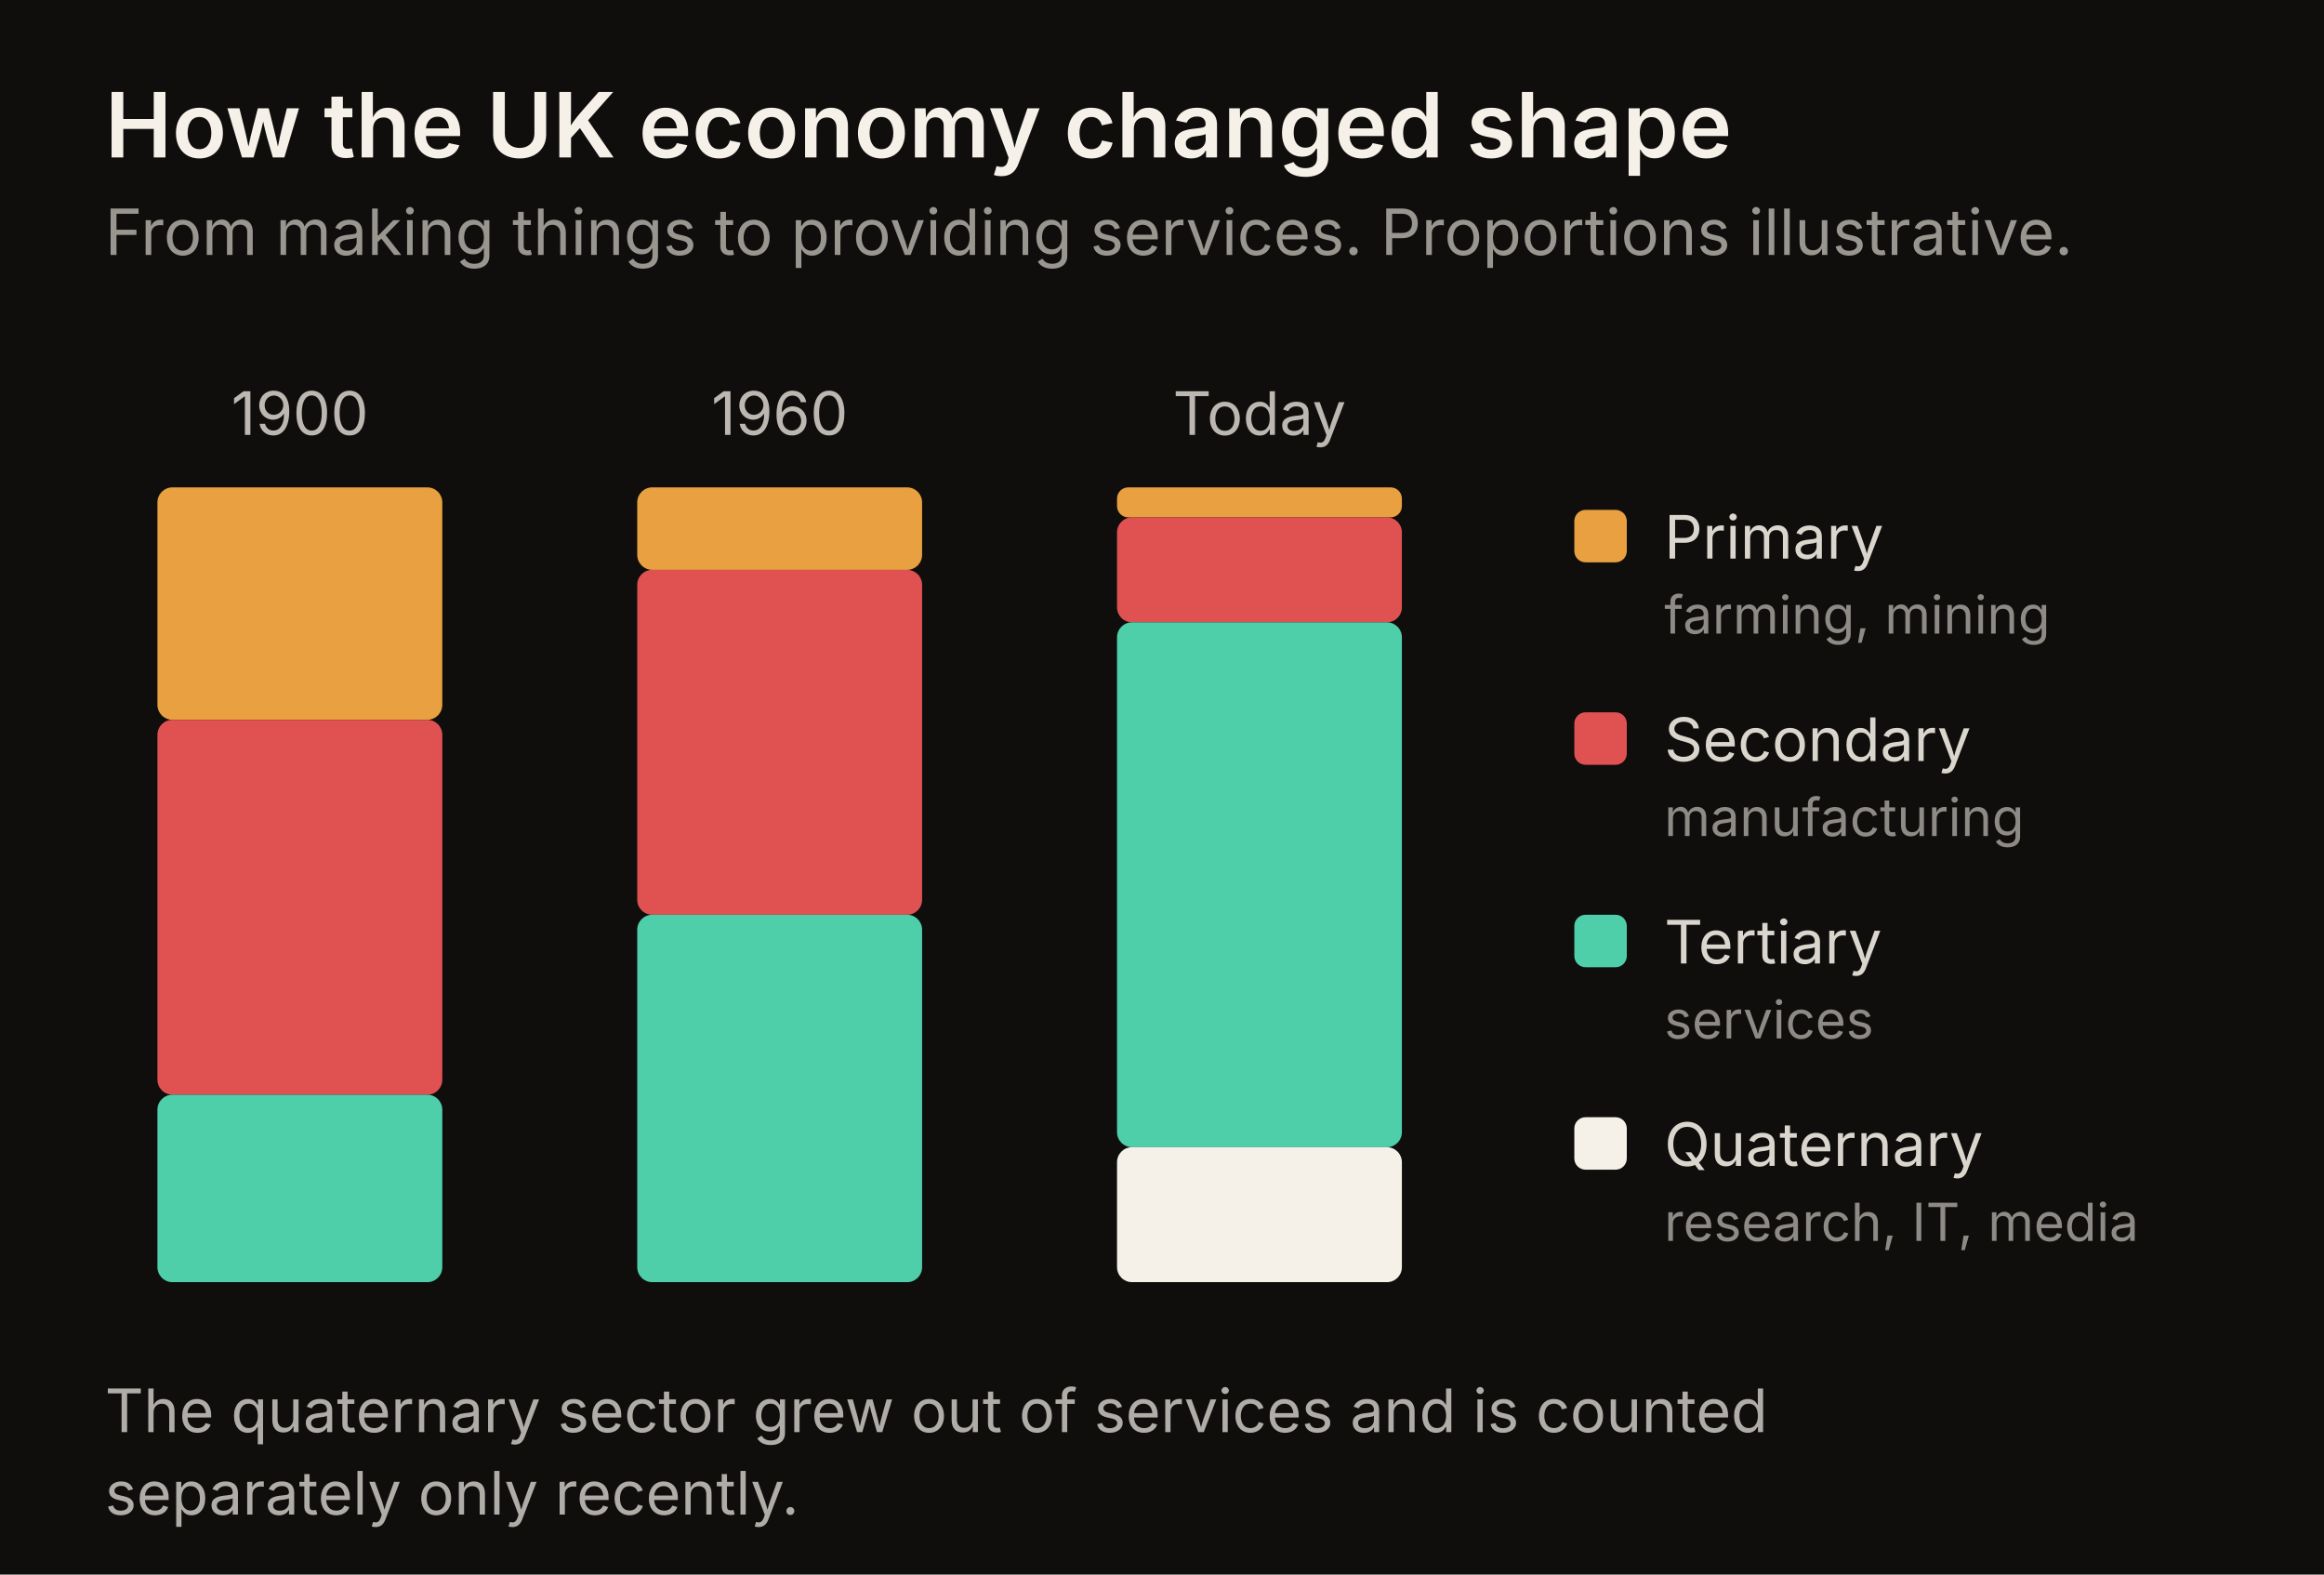
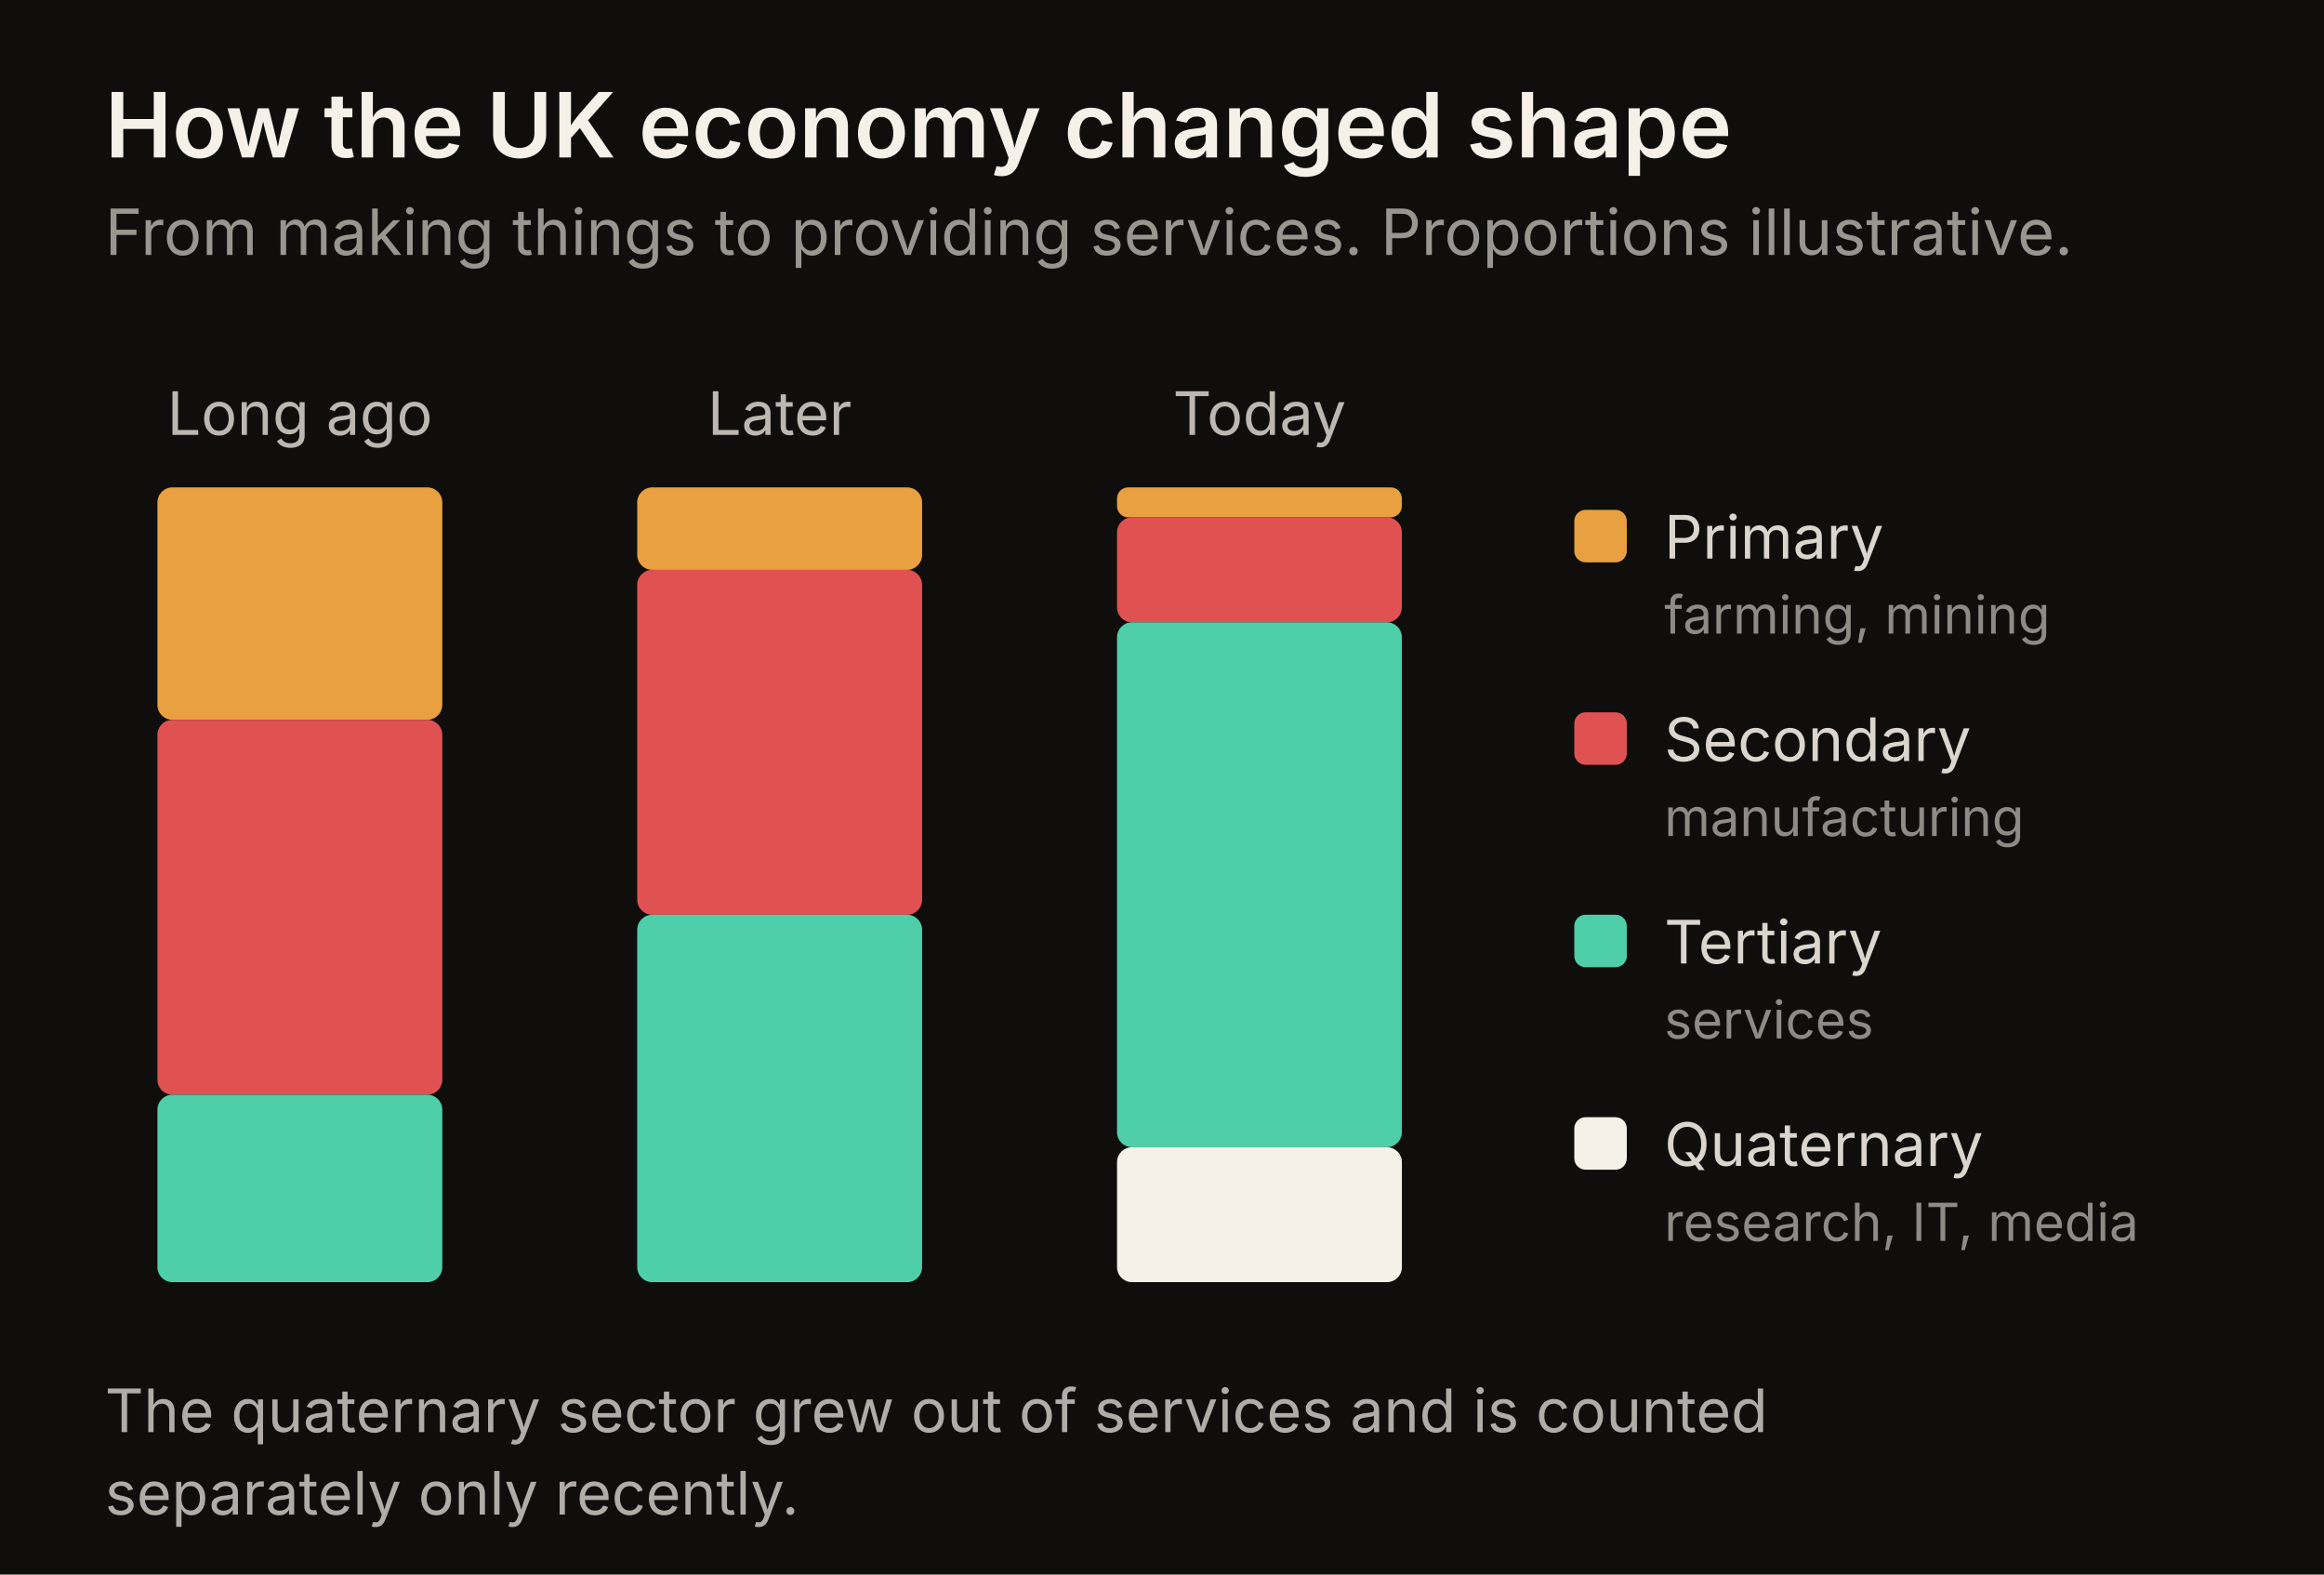
<svg xmlns="http://www.w3.org/2000/svg" viewBox="0 0 620 420" width="100%" role="img">
  <rect width="620" height="420" fill="#0f0e0c" />
  <text x="28" y="42" font-family="Inter, 'Helvetica Neue', Arial, sans-serif" font-size="24" font-weight="600" fill="#f5f0e8">How the UK economy changed shape</text>
  <text x="28" y="68" font-family="Inter, 'Helvetica Neue', Arial, sans-serif" font-size="17" fill="rgba(245,240,232,0.6)">From making things to providing services. Proportions illustrative.</text>
  <g font-family="Inter, 'Helvetica Neue', Arial, sans-serif" font-size="16">
-     <text x="80" y="116" fill="rgba(245,240,232,0.75)" text-anchor="middle">1900</text>
+     <text x="80" y="116" fill="rgba(245,240,232,0.75)" text-anchor="middle">Long ago</text>
    <rect x="42" y="130" width="76" height="62" fill="#e8a040" rx="4" />
    <rect x="42" y="192" width="76" height="100" fill="#e05252" rx="4" />
    <rect x="42" y="292" width="76" height="50" fill="#4ecfaa" rx="4" />
-     <text x="208" y="116" fill="rgba(245,240,232,0.75)" text-anchor="middle">1960</text>
+     <text x="208" y="116" fill="rgba(245,240,232,0.75)" text-anchor="middle">Later</text>
    <rect x="170" y="130" width="76" height="22" fill="#e8a040" rx="4" />
    <rect x="170" y="152" width="76" height="92" fill="#e05252" rx="4" />
    <rect x="170" y="244" width="76" height="98" fill="#4ecfaa" rx="4" />
    <text x="336" y="116" fill="rgba(245,240,232,0.75)" text-anchor="middle">Today</text>
    <rect x="298" y="130" width="76" height="8" fill="#e8a040" rx="3" />
    <rect x="298" y="138" width="76" height="28" fill="#e05252" rx="4" />
    <rect x="298" y="166" width="76" height="140" fill="#4ecfaa" rx="4" />
    <rect x="298" y="306" width="76" height="36" fill="#f5f0e8" rx="4" />
  </g>
  <g font-family="Inter, 'Helvetica Neue', Arial, sans-serif">
    <rect x="420" y="136" width="14" height="14" fill="#e8a040" rx="3" />
    <text x="444" y="149" font-size="16" fill="rgba(245,240,232,0.88)">Primary</text>
    <text x="444" y="169" font-size="14" fill="rgba(245,240,232,0.55)">farming, mining</text>
    <rect x="420" y="190" width="14" height="14" fill="#e05252" rx="3" />
    <text x="444" y="203" font-size="16" fill="rgba(245,240,232,0.88)">Secondary</text>
    <text x="444" y="223" font-size="14" fill="rgba(245,240,232,0.55)">manufacturing</text>
    <rect x="420" y="244" width="14" height="14" fill="#4ecfaa" rx="3" />
    <text x="444" y="257" font-size="16" fill="rgba(245,240,232,0.88)">Tertiary</text>
    <text x="444" y="277" font-size="14" fill="rgba(245,240,232,0.55)">services</text>
    <rect x="420" y="298" width="14" height="14" fill="#f5f0e8" rx="3" />
    <text x="444" y="311" font-size="16" fill="rgba(245,240,232,0.88)">Quaternary</text>
    <text x="444" y="331" font-size="14" fill="rgba(245,240,232,0.55)">research, IT, media</text>
  </g>
  <text x="28" y="382" font-family="Inter, 'Helvetica Neue', Arial, sans-serif" font-size="16" fill="rgba(245,240,232,0.7)">The quaternary sector grew out of services and is counted</text>
  <text x="28" y="404" font-family="Inter, 'Helvetica Neue', Arial, sans-serif" font-size="16" fill="rgba(245,240,232,0.7)">separately only recently.</text>
</svg>
